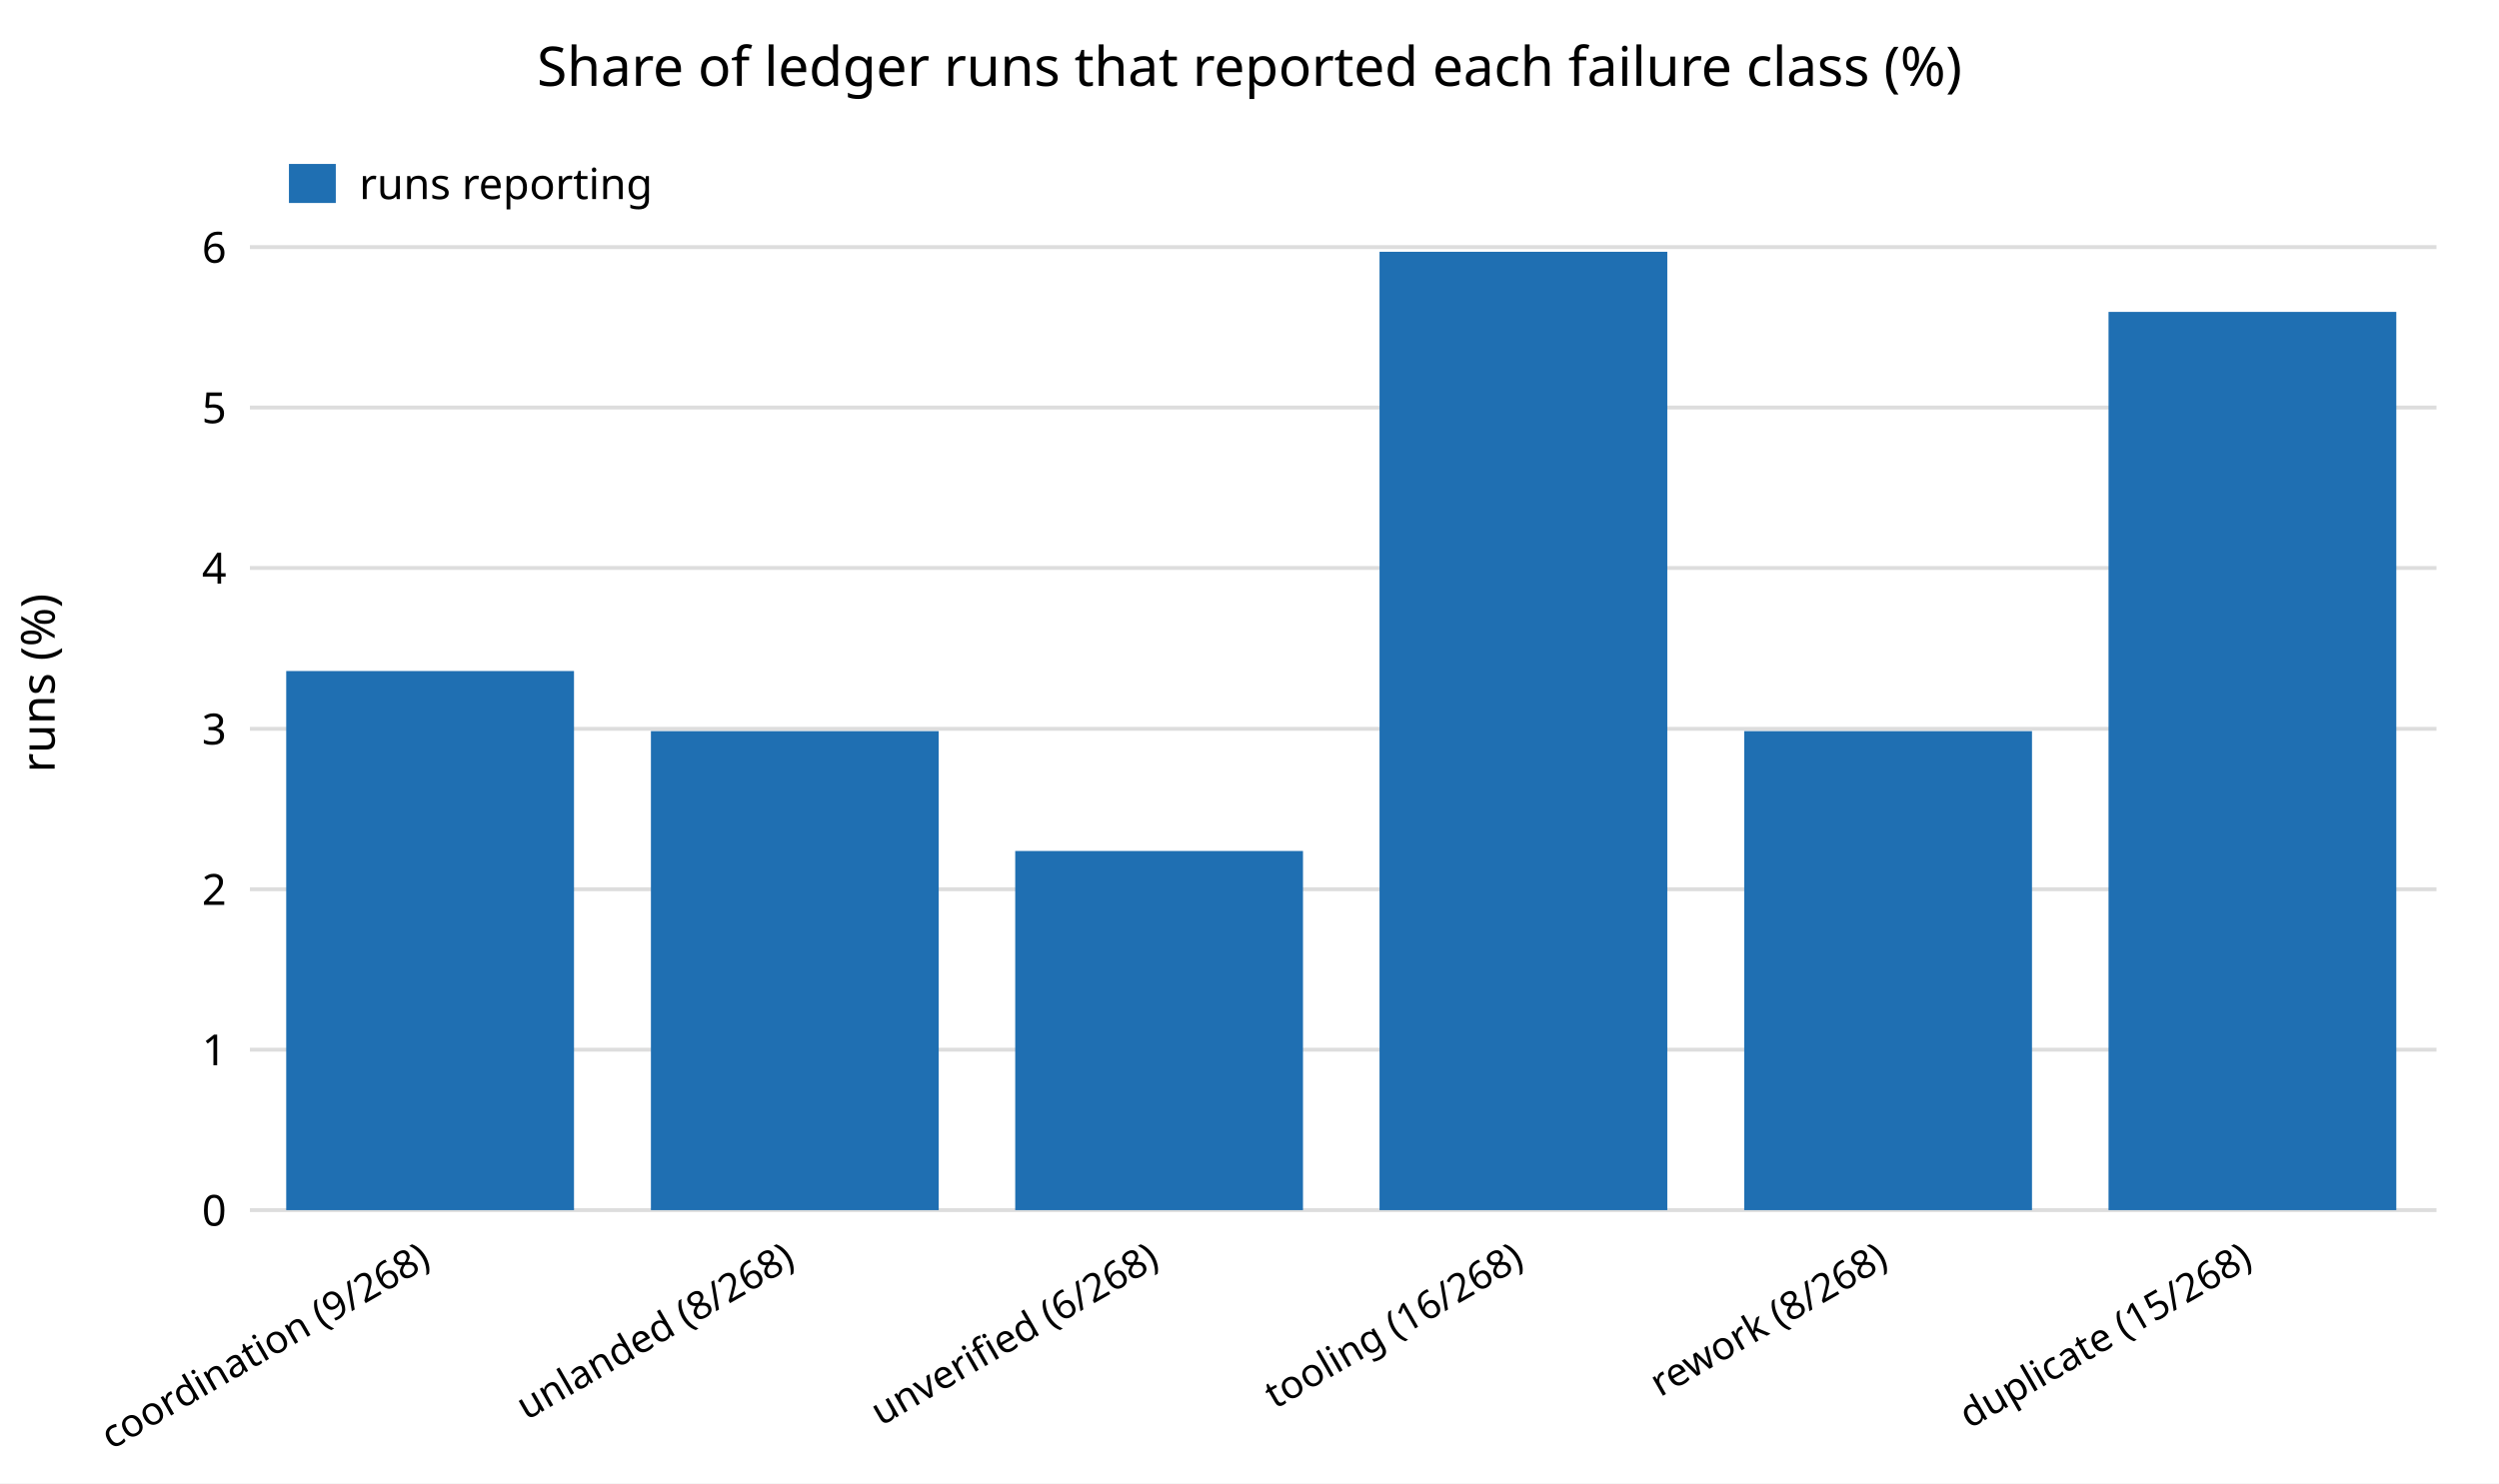
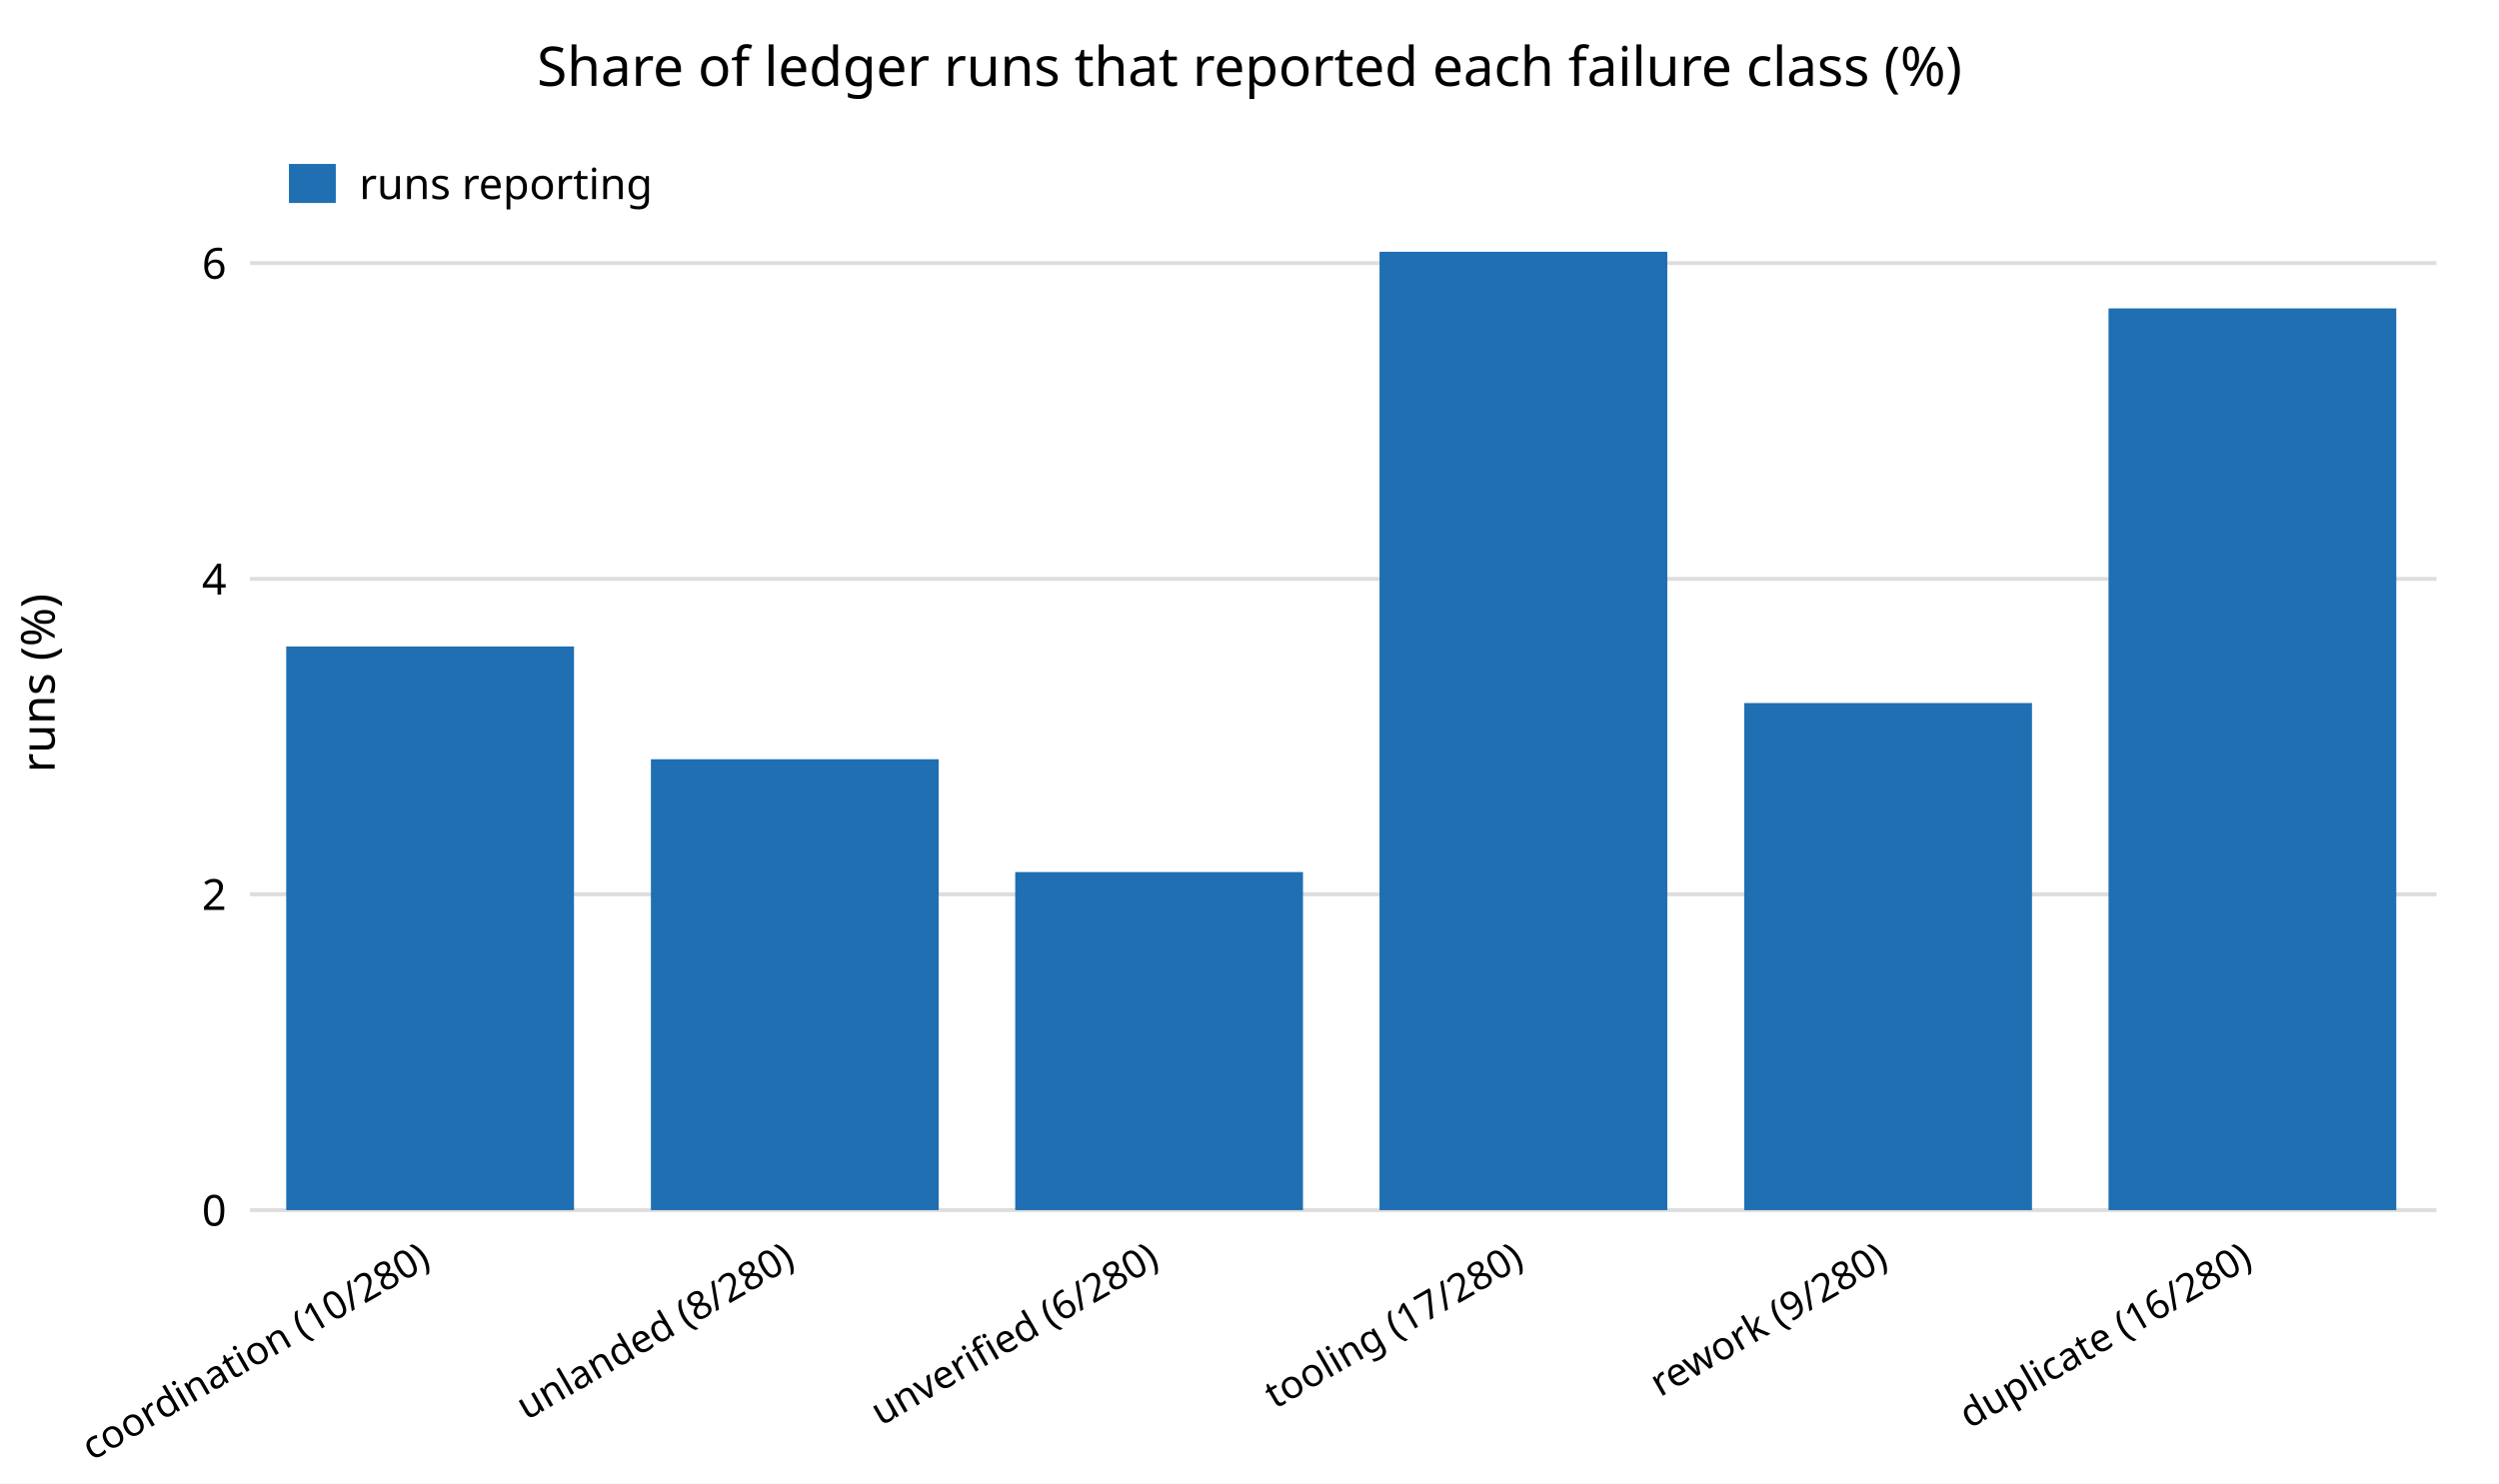
<svg xmlns="http://www.w3.org/2000/svg" viewBox="0 0 640 380" role="img" aria-label="Share of run-ledger rows whose error notes match each failure class">
  <rect width="640" height="380" fill="#fff" />
  <text x="320.0" y="22" text-anchor="middle" font-family="sans-serif" font-size="14">Share of ledger runs that reported each failure class (%)</text>
  <line x1="64" x2="624" y1="310.0" y2="310.0" stroke="#ddd" />
  <text x="58" y="314.0" text-anchor="end" font-family="sans-serif" font-size="11">0</text>
-   <line x1="64" x2="624" y1="268.9" y2="268.9" stroke="#ddd" />
-   <text x="58" y="272.9" text-anchor="end" font-family="sans-serif" font-size="11">1</text>
-   <line x1="64" x2="624" y1="227.8" y2="227.8" stroke="#ddd" />
-   <text x="58" y="231.8" text-anchor="end" font-family="sans-serif" font-size="11">2</text>
-   <line x1="64" x2="624" y1="186.7" y2="186.7" stroke="#ddd" />
-   <text x="58" y="190.7" text-anchor="end" font-family="sans-serif" font-size="11">3</text>
-   <line x1="64" x2="624" y1="145.5" y2="145.5" stroke="#ddd" />
-   <text x="58" y="149.5" text-anchor="end" font-family="sans-serif" font-size="11">4</text>
-   <line x1="64" x2="624" y1="104.4" y2="104.4" stroke="#ddd" />
-   <text x="58" y="108.4" text-anchor="end" font-family="sans-serif" font-size="11">5</text>
-   <line x1="64" x2="624" y1="63.3" y2="63.3" stroke="#ddd" />
-   <text x="58" y="67.3" text-anchor="end" font-family="sans-serif" font-size="11">6</text>
+   <line x1="64" x2="624" y1="229.1" y2="229.1" stroke="#ddd" />
+   <text x="58" y="233.1" text-anchor="end" font-family="sans-serif" font-size="11">2</text>
+   <line x1="64" x2="624" y1="148.3" y2="148.3" stroke="#ddd" />
+   <text x="58" y="152.3" text-anchor="end" font-family="sans-serif" font-size="11">4</text>
+   <line x1="64" x2="624" y1="67.4" y2="67.4" stroke="#ddd" />
+   <text x="58" y="71.4" text-anchor="end" font-family="sans-serif" font-size="11">6</text>
  <text x="14" y="175.0" text-anchor="middle" font-family="sans-serif" font-size="12" transform="rotate(-90 14 175.0)">runs (%)</text>
-   <text x="110.7" y="324" text-anchor="end" font-family="sans-serif" font-size="10" transform="rotate(-30 110.7 324)">coordination (9/268)</text>
-   <rect x="73.3" y="171.9" width="73.7" height="138.1" fill="#1f6fb2" />
-   <text x="204.0" y="324" text-anchor="end" font-family="sans-serif" font-size="10" transform="rotate(-30 204.0 324)">unlanded (8/268)</text>
-   <rect x="166.7" y="187.3" width="73.7" height="122.7" fill="#1f6fb2" />
-   <text x="297.3" y="324" text-anchor="end" font-family="sans-serif" font-size="10" transform="rotate(-30 297.3 324)">unverified (6/268)</text>
-   <rect x="260.0" y="218.0" width="73.7" height="92.0" fill="#1f6fb2" />
-   <text x="390.7" y="324" text-anchor="end" font-family="sans-serif" font-size="10" transform="rotate(-30 390.7 324)">tooling (16/268)</text>
+   <text x="110.7" y="324" text-anchor="end" font-family="sans-serif" font-size="10" transform="rotate(-30 110.7 324)">coordination (10/280)</text>
+   <rect x="73.3" y="165.6" width="73.7" height="144.4" fill="#1f6fb2" />
+   <text x="204.0" y="324" text-anchor="end" font-family="sans-serif" font-size="10" transform="rotate(-30 204.0 324)">unlanded (8/280)</text>
+   <rect x="166.7" y="194.5" width="73.7" height="115.5" fill="#1f6fb2" />
+   <text x="297.3" y="324" text-anchor="end" font-family="sans-serif" font-size="10" transform="rotate(-30 297.3 324)">unverified (6/280)</text>
+   <rect x="260.0" y="223.4" width="73.7" height="86.6" fill="#1f6fb2" />
+   <text x="390.7" y="324" text-anchor="end" font-family="sans-serif" font-size="10" transform="rotate(-30 390.7 324)">tooling (17/280)</text>
  <rect x="353.3" y="64.5" width="73.7" height="245.5" fill="#1f6fb2" />
-   <text x="484.0" y="324" text-anchor="end" font-family="sans-serif" font-size="10" transform="rotate(-30 484.0 324)">rework (8/268)</text>
-   <rect x="446.7" y="187.3" width="73.7" height="122.7" fill="#1f6fb2" />
-   <text x="577.3" y="324" text-anchor="end" font-family="sans-serif" font-size="10" transform="rotate(-30 577.3 324)">duplicate (15/268)</text>
-   <rect x="540.0" y="79.9" width="73.7" height="230.1" fill="#1f6fb2" />
+   <text x="484.0" y="324" text-anchor="end" font-family="sans-serif" font-size="10" transform="rotate(-30 484.0 324)">rework (9/280)</text>
+   <rect x="446.7" y="180.1" width="73.7" height="129.9" fill="#1f6fb2" />
+   <text x="577.3" y="324" text-anchor="end" font-family="sans-serif" font-size="10" transform="rotate(-30 577.3 324)">duplicate (16/280)</text>
+   <rect x="540.0" y="79.0" width="73.7" height="231.0" fill="#1f6fb2" />
  <rect x="74" y="42" width="12" height="10" fill="#1f6fb2" />
  <text x="92" y="51" font-family="sans-serif" font-size="11">runs reporting</text>
</svg>
